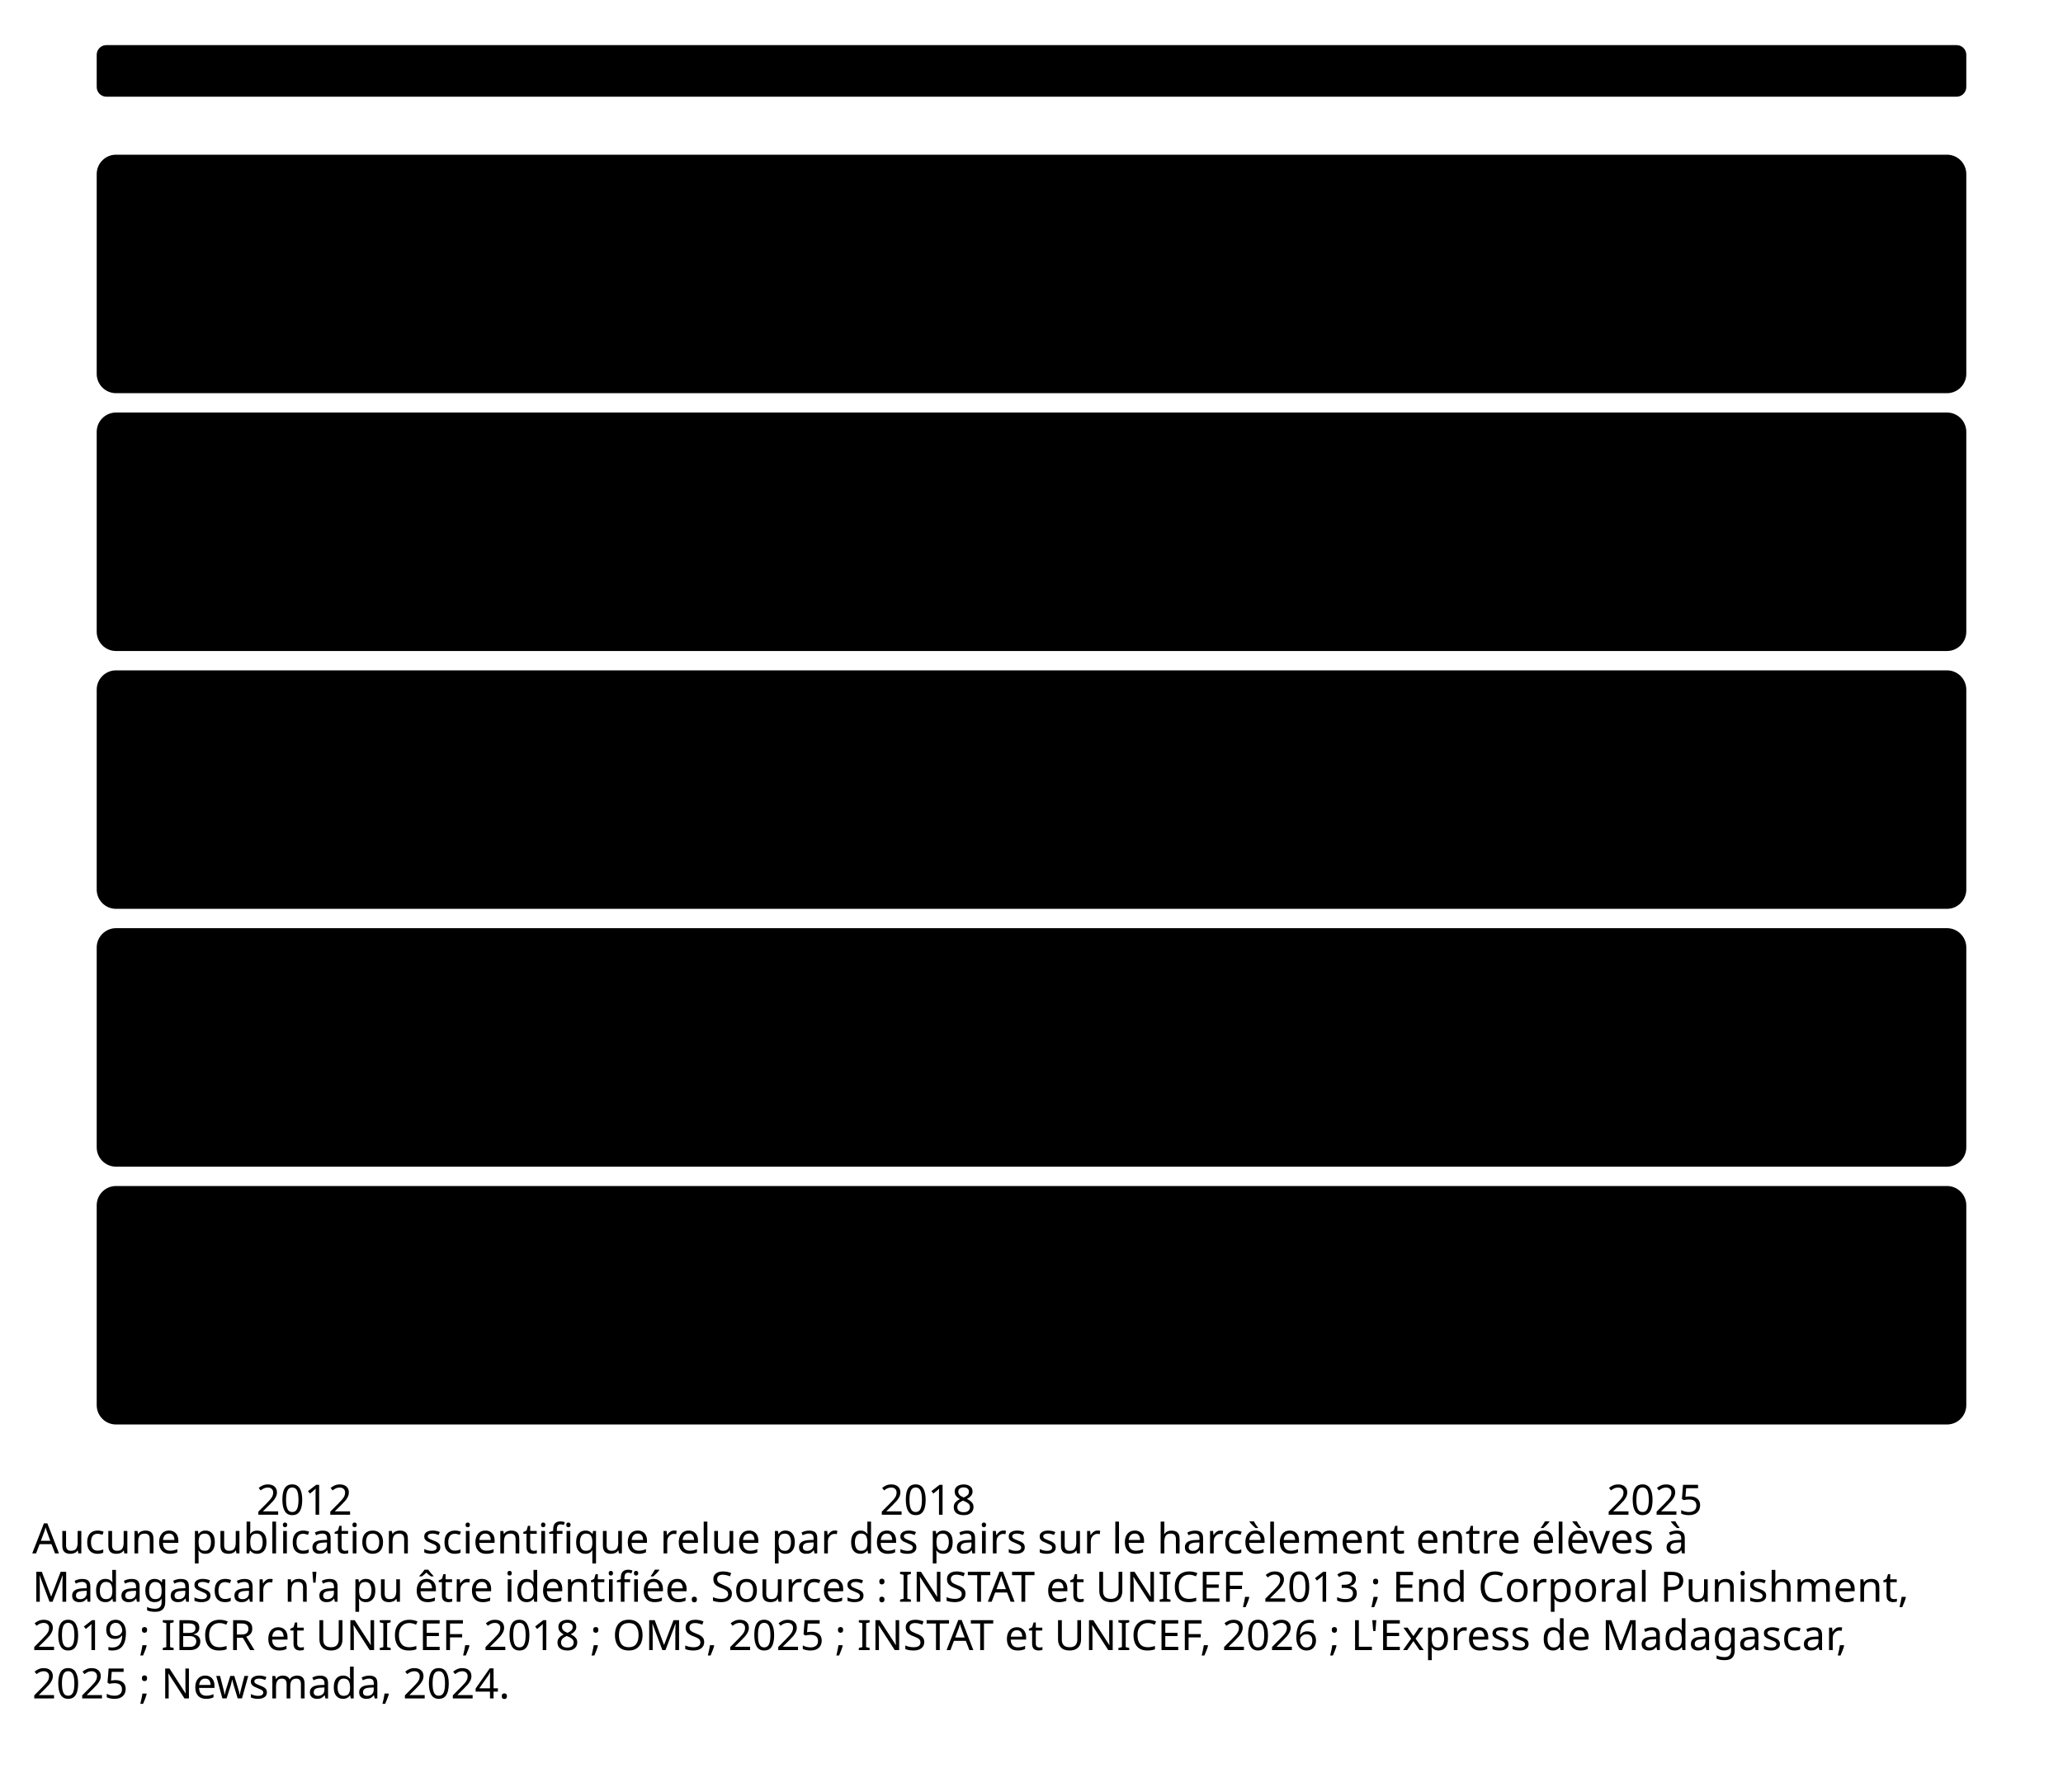
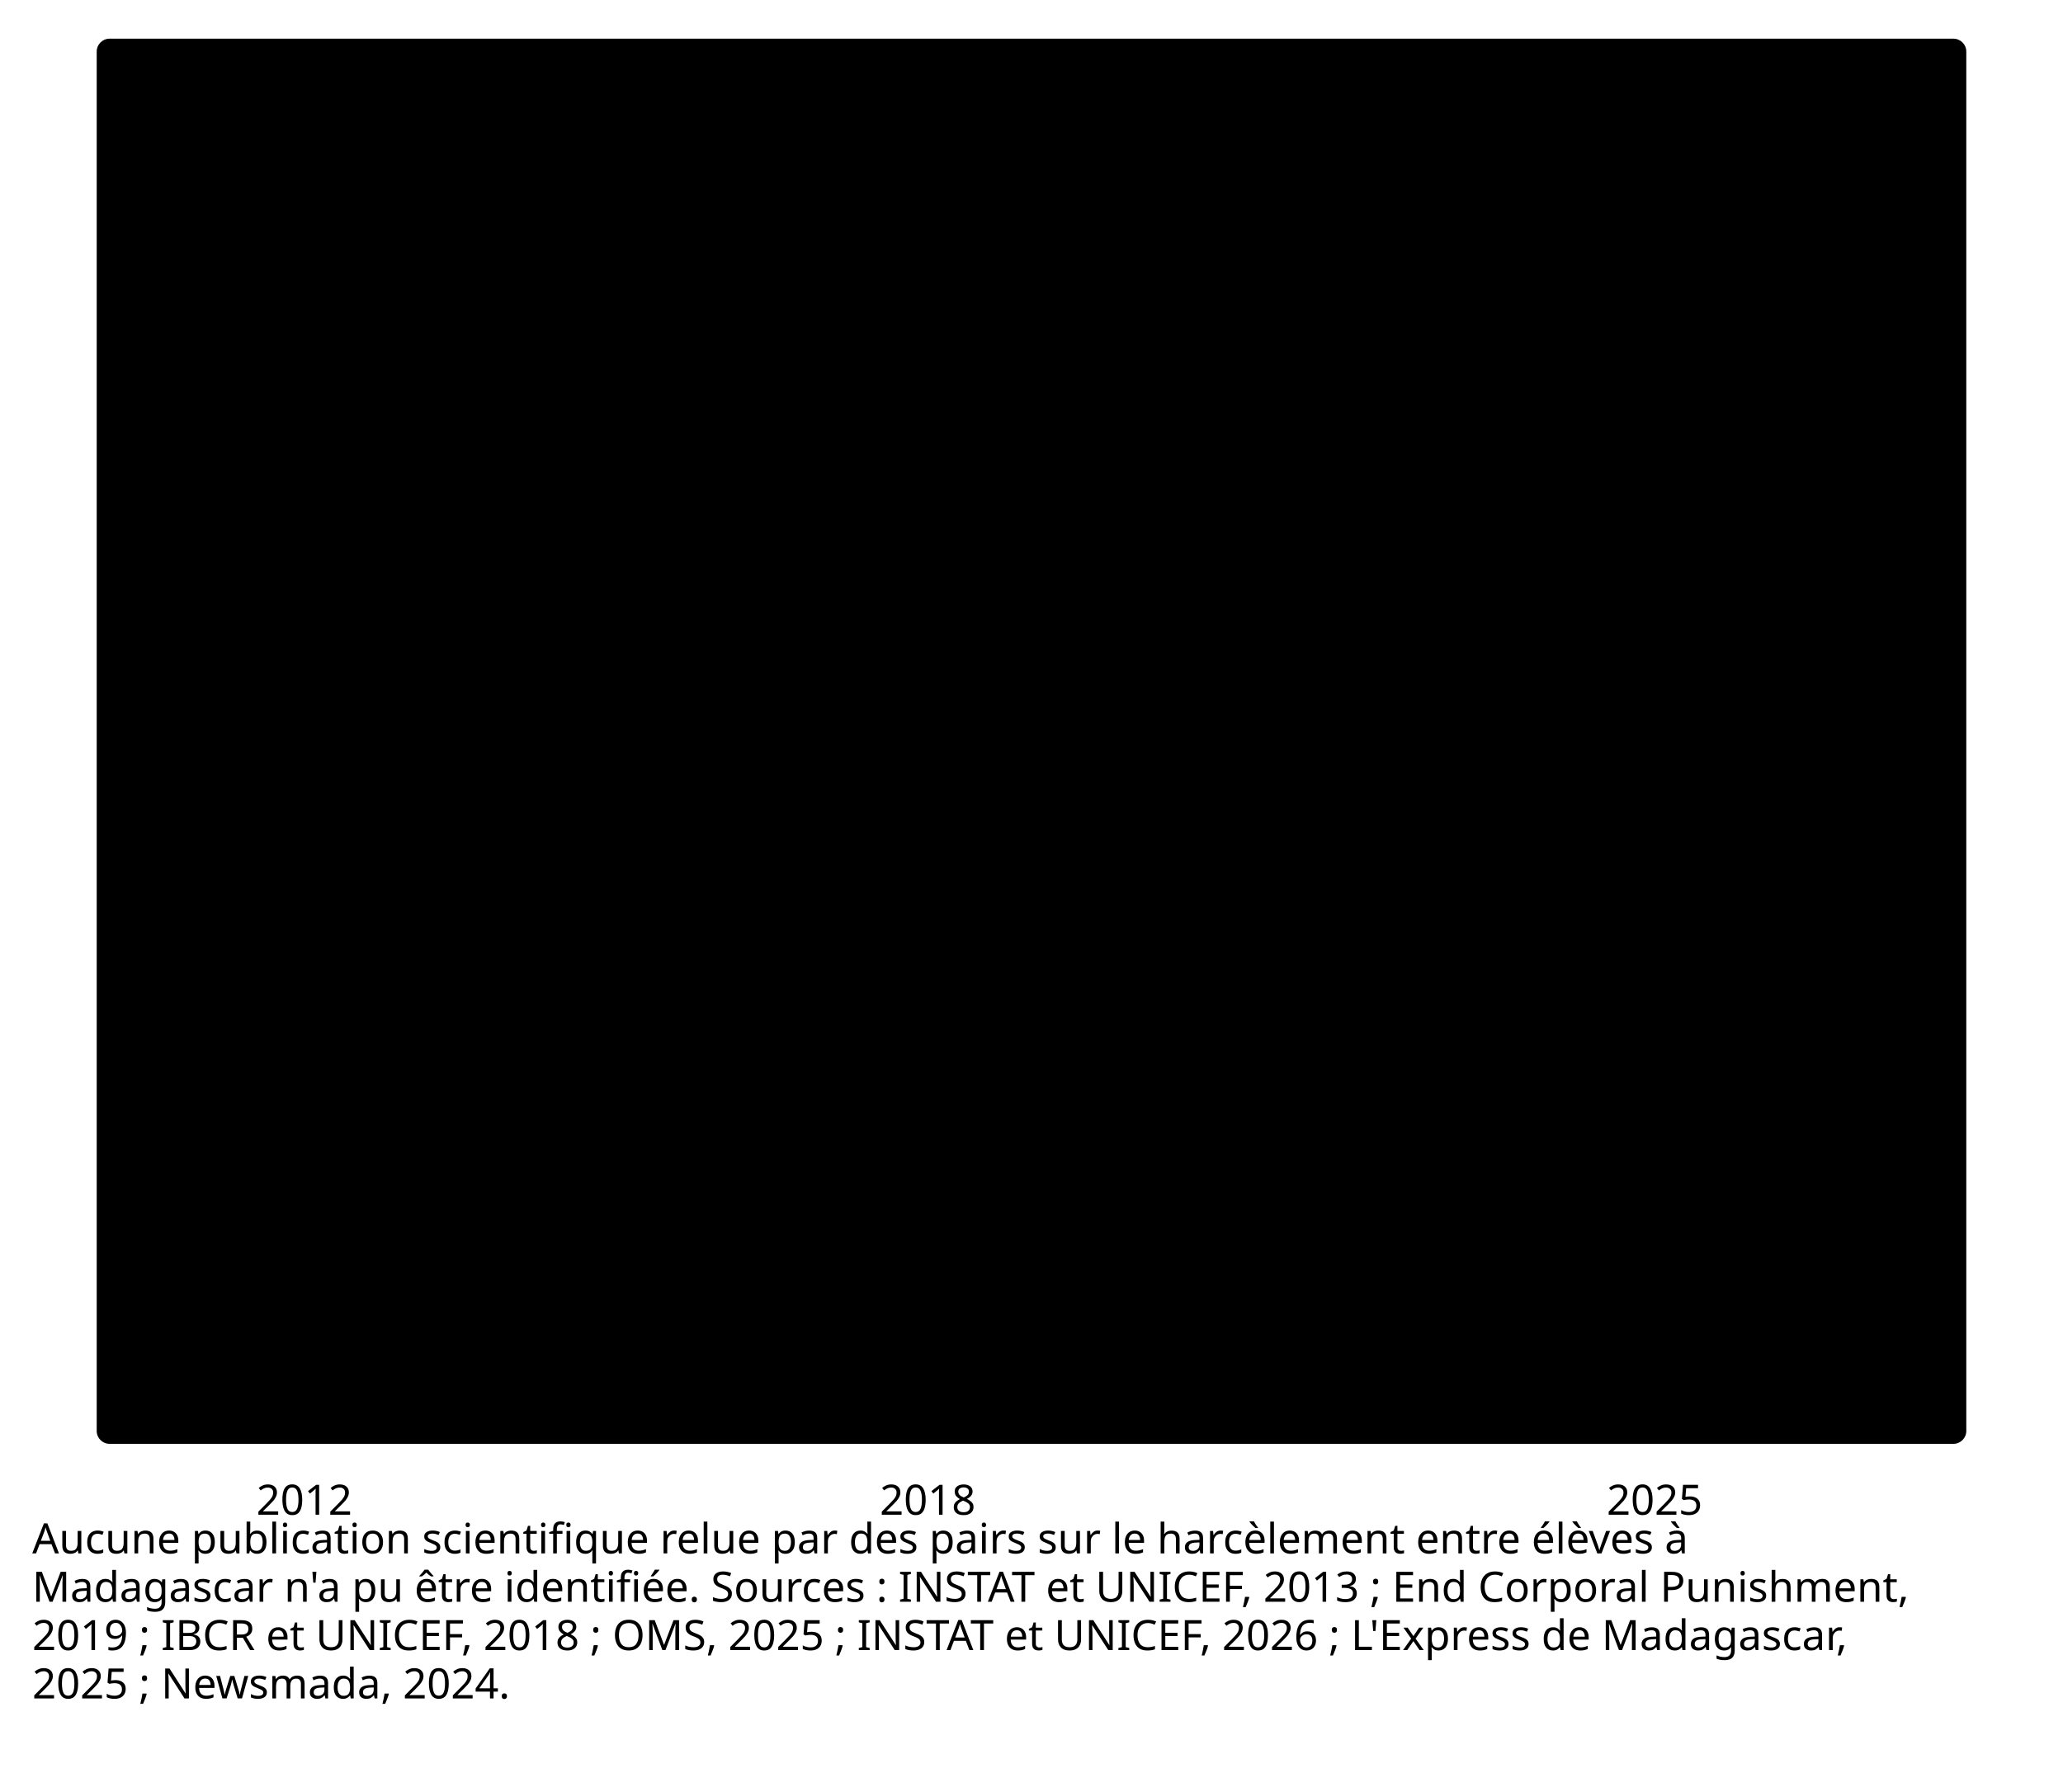
<svg xmlns="http://www.w3.org/2000/svg" viewBox="0 0 640 556" role="img" aria-labelledby="jalons-sources-malagasy-t jalons-sources-malagasy-d" class="" font-family="Public Sans, Segoe UI, system-ui, sans-serif" font-size="13">
-   <rect class="f1 area" x="30.0" y="14" width="580.0" height="16" rx="3" />
-   <text class="t-sm" x="320.0" y="26" text-anchor="middle">aucune publication scientifique malagasy sur le harcèlement entre élèves</text>
-   <rect class="box-p" x="30" y="48" width="580" height="74" rx="6" />
+   <rect class="fa1s band" x="30.0" y="12" width="580.0" height="436.0" rx="4" />
+   <text class="t-sm t-b ta1" x="320.0" y="26" text-anchor="middle">aucune publication scientifique malagasy sur le harcèlement entre élèves</text>
  <text class="t-b" x="38" y="64">2012 · enquête par grappes, Sud : 64 % des 2-14 ans punis physiquement</text>
-   <circle class="f1" cx="94.4" cy="116" r="4" />
+   <circle class="dot-ink" cx="94.4" cy="116" r="4" />
  <line class="line-soft" x1="94.4" y1="81" x2="94.4" y2="112" />
  <text class="t-sm" x="100.4" y="78.0" text-anchor="start">preuve établie · 2-14 ans, Sud</text>
-   <rect class="box-p" x="30" y="128" width="580" height="74" rx="6" />
+   <line class="line-soft" x1="30" y1="125" x2="610" y2="125" />
  <text class="t-b" x="38" y="144">2018 · violences envers les enfants : plus d'un jeune sur deux à l'école</text>
-   <circle class="f1" cx="287.8" cy="196" r="4" />
+   <circle class="dot-ink" cx="287.8" cy="196" r="4" />
  <line class="line-soft" x1="287.8" y1="161" x2="287.8" y2="192" />
  <text class="t-sm" x="293.8" y="158.0" text-anchor="start">preuve établie · 701 jeunes, 12 sites</text>
-   <rect class="box-s" x="30" y="208" width="580" height="74" rx="6" />
+   <line class="line-soft" x1="30" y1="205" x2="610" y2="205" />
  <text class="t-b" x="38" y="224">2025 · enquête scolaire nationale : 27,2 % harcelés, 10,5 % cyberharcelés</text>
-   <circle class="f4" cx="513.3" cy="276" r="4" />
+   <circle class="dot-ink" cx="513.3" cy="276" r="4" />
  <line class="line-soft" x1="513.3" y1="241" x2="513.3" y2="272" />
  <text class="t-sm" x="507.3" y="238.0" text-anchor="end">preuve établie · 2 440 élèves, 38 écoles</text>
-   <rect class="box-p" x="30" y="288" width="580" height="74" rx="6" />
+   <line class="line-soft" x1="30" y1="285" x2="610" y2="285" />
  <text class="t-b" x="38" y="304">2026 · enquête auprès des ménages : environ 85 % de discipline violente</text>
-   <circle class="f1" cx="545.6" cy="356" r="4" />
+   <circle class="dot-ink" cx="545.6" cy="356" r="4" />
  <line class="line-soft" x1="545.6" y1="321" x2="545.6" y2="352" />
  <text class="t-sm" x="539.6" y="318.0" text-anchor="end">preuve établie · 19 785 ménages, 23 régions</text>
-   <rect class="box-a" x="30" y="368" width="580" height="74" rx="6" />
+   <line class="line-soft" x1="30" y1="365" x2="610" y2="365" />
  <text class="t-b" x="38" y="384">2025 · chiffre de presse : 58 %, méthode non publiée</text>
-   <circle class="f2" cx="513.3" cy="436" r="4" />
+   <circle class="dot-ink" cx="513.3" cy="436" r="4" />
  <line class="line-soft" x1="513.3" y1="401" x2="513.3" y2="432" />
  <text class="t-sm" x="507.3" y="398.0" text-anchor="end">preuve faible · aucun rapport primaire</text>
  <line class="line" x1="30" y1="452" x2="610" y2="452" />
  <line class="line" x1="94.4" y1="448" x2="94.4" y2="456" />
  <text class="t-sm" x="94.4" y="470" text-anchor="middle">2012</text>
  <line class="line" x1="287.8" y1="448" x2="287.8" y2="456" />
  <text class="t-sm" x="287.8" y="470" text-anchor="middle">2018</text>
  <line class="line" x1="513.3" y1="448" x2="513.3" y2="456" />
  <text class="t-sm" x="513.3" y="470" text-anchor="middle">2025</text>
  <text class="t-sm" x="10.0" y="482.0" text-anchor="start">Aucune publication scientifique relue par des pairs sur le harcèlement entre élèves à</text>
  <text class="t-sm" x="10.0" y="497.0" text-anchor="start">Madagascar n'a pu être identifiée. Sources : INSTAT et UNICEF, 2013 ; End Corporal Punishment,</text>
  <text class="t-sm" x="10.0" y="512.0" text-anchor="start">2019 ; IBCR et UNICEF, 2018 ; OMS, 2025 ; INSTAT et UNICEF, 2026 ; L'Express de Madagascar,</text>
  <text class="t-sm" x="10.0" y="527.0" text-anchor="start">2025 ; Newsmada, 2024.</text>
</svg>
